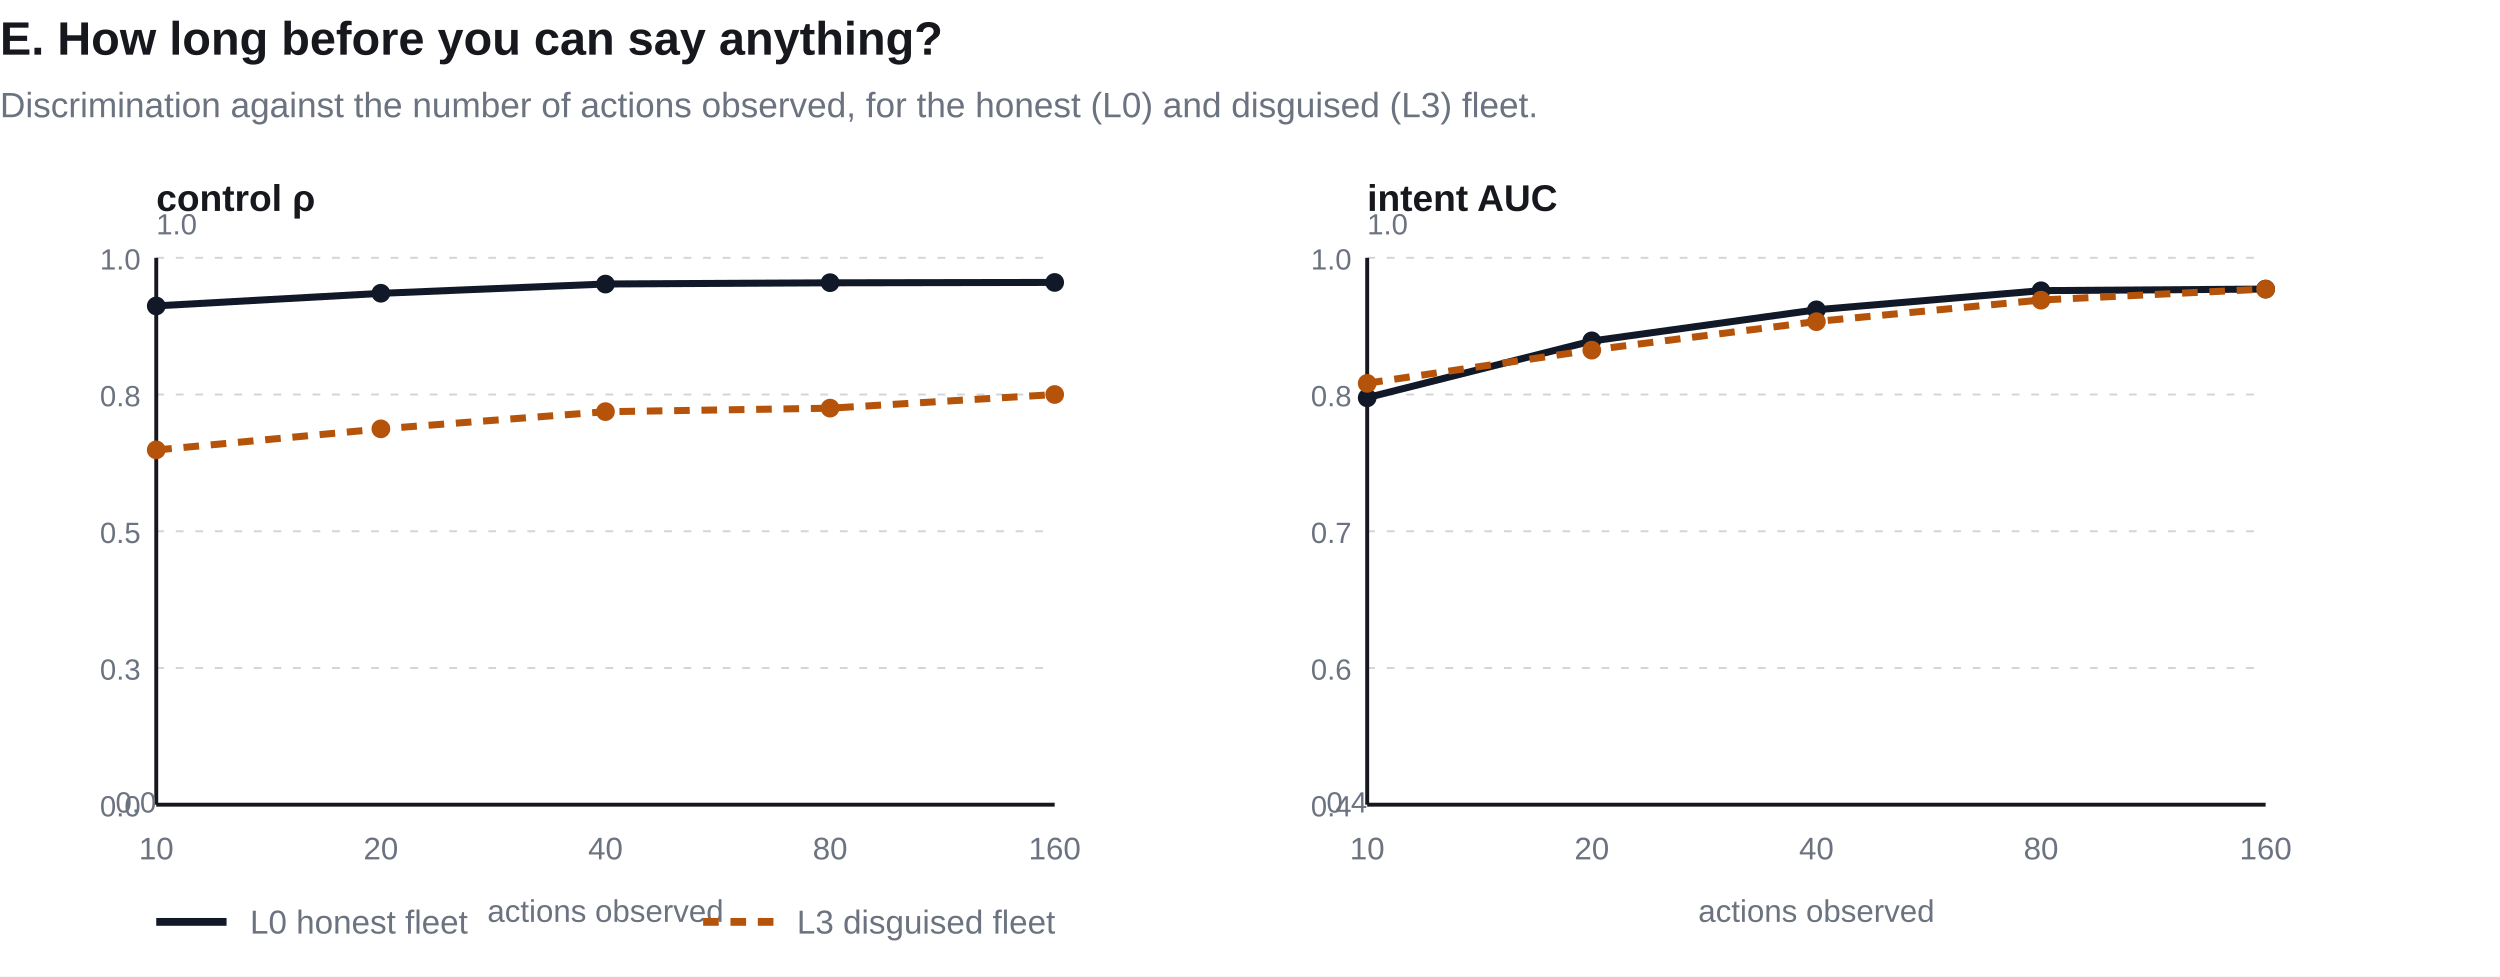
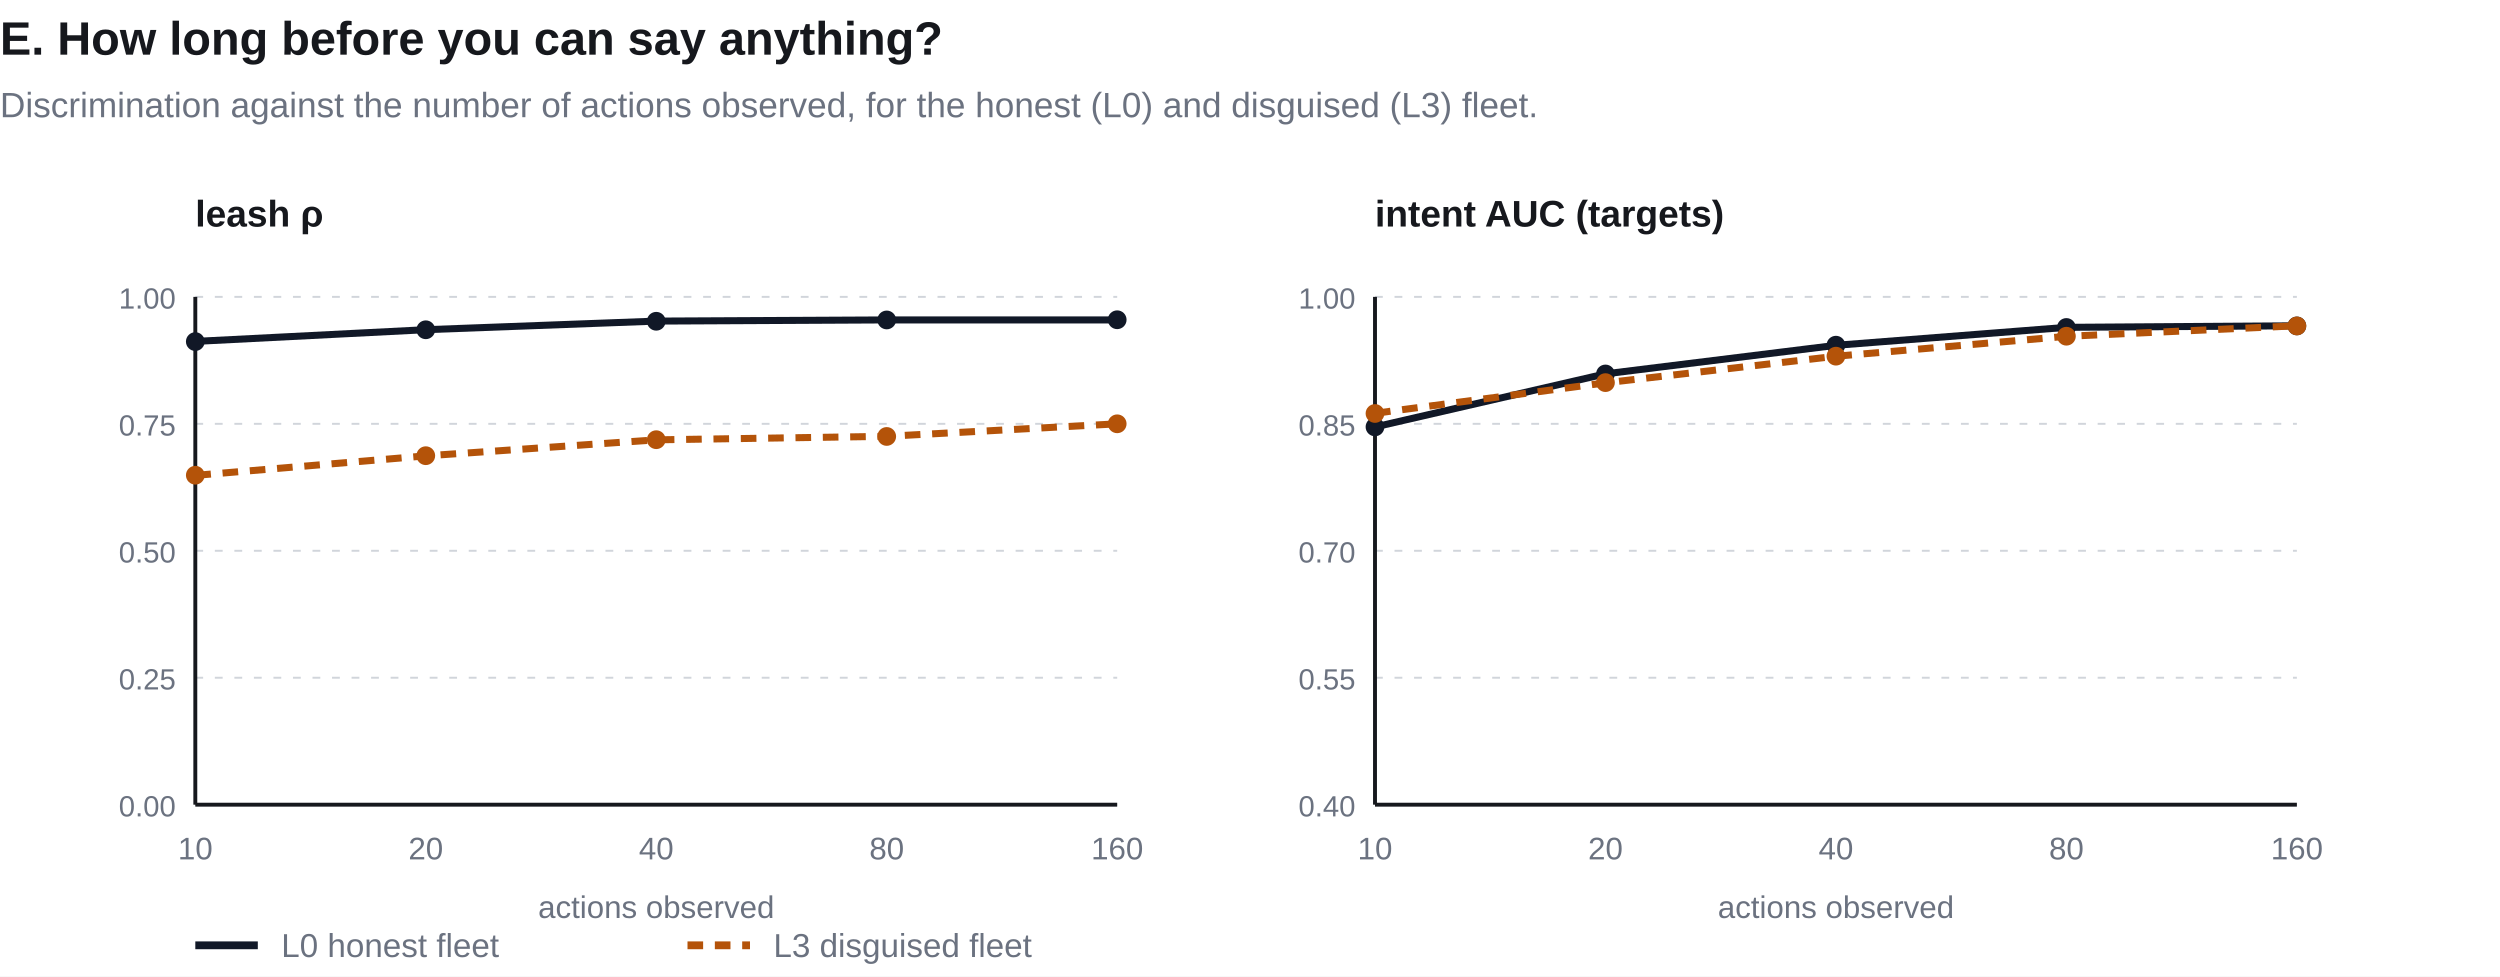
<svg xmlns="http://www.w3.org/2000/svg" width="640" height="250" viewBox="0 0 640 250" font-family="&quot;Helvetica Neue&quot;, Arial, sans-serif">
  <rect width="640" height="250" fill="#ffffff" />
  <text x="0" y="14" font-size="12" fill="#16181d" text-anchor="start" font-weight="bold" font-family="&quot;Helvetica Neue&quot;, Arial, sans-serif">E. How long before you can say anything?</text>
  <text x="0" y="30" font-size="9" fill="#6b7280" text-anchor="start" font-weight="normal" font-family="&quot;Helvetica Neue&quot;, Arial, sans-serif">Discrimination against the number of actions observed, for the honest (L0) and disguised (L3) fleet.</text>
-   <text x="40" y="54" font-size="9.5" fill="#16181d" text-anchor="start" font-weight="bold" font-family="&quot;Helvetica Neue&quot;, Arial, sans-serif">control ρ</text>
-   <line x1="40" y1="206" x2="270" y2="206" stroke="#d1d5db" stroke-width="0.5" stroke-dasharray="2 3" />
-   <text x="36" y="209" font-size="7.5" fill="#6b7280" text-anchor="end" font-weight="normal" font-family="&quot;Helvetica Neue&quot;, Arial, sans-serif">0.0</text>
-   <line x1="40" y1="171" x2="270" y2="171" stroke="#d1d5db" stroke-width="0.5" stroke-dasharray="2 3" />
-   <text x="36" y="174" font-size="7.5" fill="#6b7280" text-anchor="end" font-weight="normal" font-family="&quot;Helvetica Neue&quot;, Arial, sans-serif">0.3</text>
-   <line x1="40" y1="136" x2="270" y2="136" stroke="#d1d5db" stroke-width="0.5" stroke-dasharray="2 3" />
-   <text x="36" y="139" font-size="7.5" fill="#6b7280" text-anchor="end" font-weight="normal" font-family="&quot;Helvetica Neue&quot;, Arial, sans-serif">0.5</text>
-   <line x1="40" y1="101" x2="270" y2="101" stroke="#d1d5db" stroke-width="0.5" stroke-dasharray="2 3" />
-   <text x="36" y="104" font-size="7.5" fill="#6b7280" text-anchor="end" font-weight="normal" font-family="&quot;Helvetica Neue&quot;, Arial, sans-serif">0.8</text>
-   <line x1="40" y1="66" x2="270" y2="66" stroke="#d1d5db" stroke-width="0.5" stroke-dasharray="2 3" />
-   <text x="36" y="69" font-size="7.5" fill="#6b7280" text-anchor="end" font-weight="normal" font-family="&quot;Helvetica Neue&quot;, Arial, sans-serif">1.0</text>
-   <line x1="40" y1="206" x2="270" y2="206" stroke="#16181d" stroke-width="1" />
-   <line x1="40" y1="66" x2="40" y2="206" stroke="#16181d" stroke-width="1" />
-   <text x="40" y="220" font-size="8" fill="#6b7280" text-anchor="middle" font-weight="normal" font-family="&quot;Helvetica Neue&quot;, Arial, sans-serif">10</text>
-   <text x="97.5" y="220" font-size="8" fill="#6b7280" text-anchor="middle" font-weight="normal" font-family="&quot;Helvetica Neue&quot;, Arial, sans-serif">20</text>
-   <text x="155" y="220" font-size="8" fill="#6b7280" text-anchor="middle" font-weight="normal" font-family="&quot;Helvetica Neue&quot;, Arial, sans-serif">40</text>
-   <text x="212.5" y="220" font-size="8" fill="#6b7280" text-anchor="middle" font-weight="normal" font-family="&quot;Helvetica Neue&quot;, Arial, sans-serif">80</text>
-   <text x="270" y="220" font-size="8" fill="#6b7280" text-anchor="middle" font-weight="normal" font-family="&quot;Helvetica Neue&quot;, Arial, sans-serif">160</text>
-   <text x="155" y="236" font-size="8" fill="#6b7280" text-anchor="middle" font-weight="normal" font-family="&quot;Helvetica Neue&quot;, Arial, sans-serif">actions observed</text>
-   <text x="40" y="60" font-size="7.5" fill="#6b7280" text-anchor="start" font-weight="normal" font-family="&quot;Helvetica Neue&quot;, Arial, sans-serif">1.0</text>
-   <text x="40" y="208" font-size="7.5" fill="#6b7280" text-anchor="end" font-weight="normal" font-family="&quot;Helvetica Neue&quot;, Arial, sans-serif">0.0</text>
-   <path d="M40.0,78.3 L97.5,75.1 L155.0,72.7 L212.5,72.4 L270.0,72.3" fill="none" stroke="#111827" stroke-width="1.8" opacity="1" />
-   <circle cx="40" cy="78.325" r="2.4" fill="#111827" stroke="none" stroke-width="1" />
-   <circle cx="97.5" cy="75.07" r="2.4" fill="#111827" stroke="none" stroke-width="1" />
-   <circle cx="155" cy="72.724" r="2.4" fill="#111827" stroke="none" stroke-width="1" />
-   <circle cx="212.5" cy="72.363" r="2.4" fill="#111827" stroke="none" stroke-width="1" />
-   <circle cx="270" cy="72.308" r="2.4" fill="#111827" stroke="none" stroke-width="1" />
-   <path d="M40.0,115.2 L97.5,109.8 L155.0,105.4 L212.5,104.5 L270.0,101.0" fill="none" stroke="#b45309" stroke-width="1.8" stroke-dasharray="4 3" opacity="1" />
-   <circle cx="40" cy="115.167" r="2.4" fill="#b45309" stroke="none" stroke-width="1" />
-   <circle cx="97.5" cy="109.786" r="2.4" fill="#b45309" stroke="none" stroke-width="1" />
-   <circle cx="155" cy="105.374" r="2.4" fill="#b45309" stroke="none" stroke-width="1" />
-   <circle cx="212.5" cy="104.482" r="2.4" fill="#b45309" stroke="none" stroke-width="1" />
-   <circle cx="270" cy="100.994" r="2.4" fill="#b45309" stroke="none" stroke-width="1" />
-   <text x="350" y="54" font-size="9.5" fill="#16181d" text-anchor="start" font-weight="bold" font-family="&quot;Helvetica Neue&quot;, Arial, sans-serif">intent AUC</text>
-   <line x1="350" y1="206" x2="580" y2="206" stroke="#d1d5db" stroke-width="0.5" stroke-dasharray="2 3" />
-   <text x="346" y="209" font-size="7.5" fill="#6b7280" text-anchor="end" font-weight="normal" font-family="&quot;Helvetica Neue&quot;, Arial, sans-serif">0.4</text>
-   <line x1="350" y1="171" x2="580" y2="171" stroke="#d1d5db" stroke-width="0.5" stroke-dasharray="2 3" />
-   <text x="346" y="174" font-size="7.5" fill="#6b7280" text-anchor="end" font-weight="normal" font-family="&quot;Helvetica Neue&quot;, Arial, sans-serif">0.6</text>
-   <line x1="350" y1="136" x2="580" y2="136" stroke="#d1d5db" stroke-width="0.5" stroke-dasharray="2 3" />
-   <text x="346" y="139" font-size="7.5" fill="#6b7280" text-anchor="end" font-weight="normal" font-family="&quot;Helvetica Neue&quot;, Arial, sans-serif">0.7</text>
-   <line x1="350" y1="101" x2="580" y2="101" stroke="#d1d5db" stroke-width="0.5" stroke-dasharray="2 3" />
-   <text x="346" y="104" font-size="7.5" fill="#6b7280" text-anchor="end" font-weight="normal" font-family="&quot;Helvetica Neue&quot;, Arial, sans-serif">0.8</text>
-   <line x1="350" y1="66" x2="580" y2="66" stroke="#d1d5db" stroke-width="0.5" stroke-dasharray="2 3" />
-   <text x="346" y="69" font-size="7.5" fill="#6b7280" text-anchor="end" font-weight="normal" font-family="&quot;Helvetica Neue&quot;, Arial, sans-serif">1.0</text>
-   <line x1="350" y1="206" x2="580" y2="206" stroke="#16181d" stroke-width="1" />
-   <line x1="350" y1="66" x2="350" y2="206" stroke="#16181d" stroke-width="1" />
-   <text x="350" y="220" font-size="8" fill="#6b7280" text-anchor="middle" font-weight="normal" font-family="&quot;Helvetica Neue&quot;, Arial, sans-serif">10</text>
-   <text x="407.5" y="220" font-size="8" fill="#6b7280" text-anchor="middle" font-weight="normal" font-family="&quot;Helvetica Neue&quot;, Arial, sans-serif">20</text>
-   <text x="465" y="220" font-size="8" fill="#6b7280" text-anchor="middle" font-weight="normal" font-family="&quot;Helvetica Neue&quot;, Arial, sans-serif">40</text>
-   <text x="522.5" y="220" font-size="8" fill="#6b7280" text-anchor="middle" font-weight="normal" font-family="&quot;Helvetica Neue&quot;, Arial, sans-serif">80</text>
-   <text x="580" y="220" font-size="8" fill="#6b7280" text-anchor="middle" font-weight="normal" font-family="&quot;Helvetica Neue&quot;, Arial, sans-serif">160</text>
-   <text x="465" y="236" font-size="8" fill="#6b7280" text-anchor="middle" font-weight="normal" font-family="&quot;Helvetica Neue&quot;, Arial, sans-serif">actions observed</text>
-   <text x="350" y="60" font-size="7.5" fill="#6b7280" text-anchor="start" font-weight="normal" font-family="&quot;Helvetica Neue&quot;, Arial, sans-serif">1.0</text>
-   <text x="350" y="208" font-size="7.5" fill="#6b7280" text-anchor="end" font-weight="normal" font-family="&quot;Helvetica Neue&quot;, Arial, sans-serif">0.4</text>
-   <path d="M350.0,101.8 L407.5,87.3 L465.0,79.3 L522.5,74.4 L580.0,74.0" fill="none" stroke="#111827" stroke-width="1.8" opacity="1" />
-   <circle cx="350" cy="101.848" r="2.4" fill="#111827" stroke="none" stroke-width="1" />
-   <circle cx="407.5" cy="87.255" r="2.4" fill="#111827" stroke="none" stroke-width="1" />
-   <circle cx="465" cy="79.317" r="2.4" fill="#111827" stroke="none" stroke-width="1" />
-   <circle cx="522.5" cy="74.437" r="2.4" fill="#111827" stroke="none" stroke-width="1" />
-   <circle cx="580" cy="74.005" r="2.4" fill="#111827" stroke="none" stroke-width="1" />
-   <path d="M350.0,98.1 L407.5,89.6 L465.0,82.3 L522.5,76.8 L580.0,74.0" fill="none" stroke="#b45309" stroke-width="1.8" stroke-dasharray="4 3" opacity="1" />
-   <circle cx="350" cy="98.145" r="2.4" fill="#b45309" stroke="none" stroke-width="1" />
-   <circle cx="407.5" cy="89.639" r="2.4" fill="#b45309" stroke="none" stroke-width="1" />
-   <circle cx="465" cy="82.348" r="2.4" fill="#b45309" stroke="none" stroke-width="1" />
-   <circle cx="522.5" cy="76.847" r="2.4" fill="#b45309" stroke="none" stroke-width="1" />
-   <circle cx="580" cy="74.018" r="2.4" fill="#b45309" stroke="none" stroke-width="1" />
-   <line x1="40" y1="236" x2="58" y2="236" stroke="#111827" stroke-width="2" />
-   <text x="64" y="239" font-size="8.5" fill="#6b7280" text-anchor="start" font-weight="normal" font-family="&quot;Helvetica Neue&quot;, Arial, sans-serif">L0 honest fleet</text>
-   <line x1="180" y1="236" x2="198" y2="236" stroke="#b45309" stroke-width="2" stroke-dasharray="4 3" />
-   <text x="204" y="239" font-size="8.5" fill="#6b7280" text-anchor="start" font-weight="normal" font-family="&quot;Helvetica Neue&quot;, Arial, sans-serif">L3 disguised fleet</text>
+   <text x="50" y="58" font-size="9.5" fill="#16181d" text-anchor="start" font-weight="bold" font-family="&quot;Helvetica Neue&quot;, Arial, sans-serif">leash ρ</text>
+   <line x1="50" y1="206" x2="286" y2="206" stroke="#d1d5db" stroke-width="0.5" stroke-dasharray="2 3" />
+   <text x="45" y="209" font-size="7.5" fill="#6b7280" text-anchor="end" font-weight="normal" font-family="&quot;Helvetica Neue&quot;, Arial, sans-serif">0.00</text>
+   <line x1="50" y1="173.5" x2="286" y2="173.5" stroke="#d1d5db" stroke-width="0.5" stroke-dasharray="2 3" />
+   <text x="45" y="176.5" font-size="7.5" fill="#6b7280" text-anchor="end" font-weight="normal" font-family="&quot;Helvetica Neue&quot;, Arial, sans-serif">0.25</text>
+   <line x1="50" y1="141" x2="286" y2="141" stroke="#d1d5db" stroke-width="0.5" stroke-dasharray="2 3" />
+   <text x="45" y="144" font-size="7.5" fill="#6b7280" text-anchor="end" font-weight="normal" font-family="&quot;Helvetica Neue&quot;, Arial, sans-serif">0.50</text>
+   <line x1="50" y1="108.5" x2="286" y2="108.5" stroke="#d1d5db" stroke-width="0.5" stroke-dasharray="2 3" />
+   <text x="45" y="111.5" font-size="7.5" fill="#6b7280" text-anchor="end" font-weight="normal" font-family="&quot;Helvetica Neue&quot;, Arial, sans-serif">0.75</text>
+   <line x1="50" y1="76" x2="286" y2="76" stroke="#d1d5db" stroke-width="0.5" stroke-dasharray="2 3" />
+   <text x="45" y="79" font-size="7.5" fill="#6b7280" text-anchor="end" font-weight="normal" font-family="&quot;Helvetica Neue&quot;, Arial, sans-serif">1.00</text>
+   <line x1="50" y1="206" x2="286" y2="206" stroke="#16181d" stroke-width="1" />
+   <line x1="50" y1="76" x2="50" y2="206" stroke="#16181d" stroke-width="1" />
+   <text x="50" y="220" font-size="8" fill="#6b7280" text-anchor="middle" font-weight="normal" font-family="&quot;Helvetica Neue&quot;, Arial, sans-serif">10</text>
+   <text x="109" y="220" font-size="8" fill="#6b7280" text-anchor="middle" font-weight="normal" font-family="&quot;Helvetica Neue&quot;, Arial, sans-serif">20</text>
+   <text x="168" y="220" font-size="8" fill="#6b7280" text-anchor="middle" font-weight="normal" font-family="&quot;Helvetica Neue&quot;, Arial, sans-serif">40</text>
+   <text x="227" y="220" font-size="8" fill="#6b7280" text-anchor="middle" font-weight="normal" font-family="&quot;Helvetica Neue&quot;, Arial, sans-serif">80</text>
+   <text x="286" y="220" font-size="8" fill="#6b7280" text-anchor="middle" font-weight="normal" font-family="&quot;Helvetica Neue&quot;, Arial, sans-serif">160</text>
+   <text x="168" y="235" font-size="8" fill="#6b7280" text-anchor="middle" font-weight="normal" font-family="&quot;Helvetica Neue&quot;, Arial, sans-serif">actions observed</text>
+   <path d="M50.0,87.4 L109.0,84.4 L168.0,82.2 L227.0,81.9 L286.0,81.9" fill="none" stroke="#111827" stroke-width="1.8" opacity="1" />
+   <circle cx="50" cy="87.445" r="2.4" fill="#111827" stroke="none" stroke-width="1" />
+   <circle cx="109" cy="84.422" r="2.4" fill="#111827" stroke="none" stroke-width="1" />
+   <circle cx="168" cy="82.244" r="2.4" fill="#111827" stroke="none" stroke-width="1" />
+   <circle cx="227" cy="81.908" r="2.4" fill="#111827" stroke="none" stroke-width="1" />
+   <circle cx="286" cy="81.857" r="2.4" fill="#111827" stroke="none" stroke-width="1" />
+   <path d="M50.0,121.7 L109.0,116.7 L168.0,112.6 L227.0,111.7 L286.0,108.5" fill="none" stroke="#b45309" stroke-width="1.8" stroke-dasharray="4 3" opacity="1" />
+   <circle cx="50" cy="121.655" r="2.4" fill="#b45309" stroke="none" stroke-width="1" />
+   <circle cx="109" cy="116.658" r="2.4" fill="#b45309" stroke="none" stroke-width="1" />
+   <circle cx="168" cy="112.562" r="2.4" fill="#b45309" stroke="none" stroke-width="1" />
+   <circle cx="227" cy="111.733" r="2.4" fill="#b45309" stroke="none" stroke-width="1" />
+   <circle cx="286" cy="108.494" r="2.4" fill="#b45309" stroke="none" stroke-width="1" />
+   <text x="352" y="58" font-size="9.5" fill="#16181d" text-anchor="start" font-weight="bold" font-family="&quot;Helvetica Neue&quot;, Arial, sans-serif">intent AUC (targets)</text>
+   <line x1="352" y1="206" x2="588" y2="206" stroke="#d1d5db" stroke-width="0.5" stroke-dasharray="2 3" />
+   <text x="347" y="209" font-size="7.5" fill="#6b7280" text-anchor="end" font-weight="normal" font-family="&quot;Helvetica Neue&quot;, Arial, sans-serif">0.40</text>
+   <line x1="352" y1="173.5" x2="588" y2="173.5" stroke="#d1d5db" stroke-width="0.5" stroke-dasharray="2 3" />
+   <text x="347" y="176.5" font-size="7.5" fill="#6b7280" text-anchor="end" font-weight="normal" font-family="&quot;Helvetica Neue&quot;, Arial, sans-serif">0.55</text>
+   <line x1="352" y1="141" x2="588" y2="141" stroke="#d1d5db" stroke-width="0.5" stroke-dasharray="2 3" />
+   <text x="347" y="144" font-size="7.5" fill="#6b7280" text-anchor="end" font-weight="normal" font-family="&quot;Helvetica Neue&quot;, Arial, sans-serif">0.70</text>
+   <line x1="352" y1="108.5" x2="588" y2="108.5" stroke="#d1d5db" stroke-width="0.5" stroke-dasharray="2 3" />
+   <text x="347" y="111.5" font-size="7.5" fill="#6b7280" text-anchor="end" font-weight="normal" font-family="&quot;Helvetica Neue&quot;, Arial, sans-serif">0.85</text>
+   <line x1="352" y1="76" x2="588" y2="76" stroke="#d1d5db" stroke-width="0.5" stroke-dasharray="2 3" />
+   <text x="347" y="79" font-size="7.5" fill="#6b7280" text-anchor="end" font-weight="normal" font-family="&quot;Helvetica Neue&quot;, Arial, sans-serif">1.00</text>
+   <line x1="352" y1="206" x2="588" y2="206" stroke="#16181d" stroke-width="1" />
+   <line x1="352" y1="76" x2="352" y2="206" stroke="#16181d" stroke-width="1" />
+   <text x="352" y="220" font-size="8" fill="#6b7280" text-anchor="middle" font-weight="normal" font-family="&quot;Helvetica Neue&quot;, Arial, sans-serif">10</text>
+   <text x="411" y="220" font-size="8" fill="#6b7280" text-anchor="middle" font-weight="normal" font-family="&quot;Helvetica Neue&quot;, Arial, sans-serif">20</text>
+   <text x="470" y="220" font-size="8" fill="#6b7280" text-anchor="middle" font-weight="normal" font-family="&quot;Helvetica Neue&quot;, Arial, sans-serif">40</text>
+   <text x="529" y="220" font-size="8" fill="#6b7280" text-anchor="middle" font-weight="normal" font-family="&quot;Helvetica Neue&quot;, Arial, sans-serif">80</text>
+   <text x="588" y="220" font-size="8" fill="#6b7280" text-anchor="middle" font-weight="normal" font-family="&quot;Helvetica Neue&quot;, Arial, sans-serif">160</text>
+   <text x="470" y="235" font-size="8" fill="#6b7280" text-anchor="middle" font-weight="normal" font-family="&quot;Helvetica Neue&quot;, Arial, sans-serif">actions observed</text>
+   <path d="M352.0,109.3 L411.0,95.7 L470.0,88.4 L529.0,83.8 L588.0,83.4" fill="none" stroke="#111827" stroke-width="1.8" opacity="1" />
+   <circle cx="352" cy="109.287" r="2.4" fill="#111827" stroke="none" stroke-width="1" />
+   <circle cx="411" cy="95.737" r="2.4" fill="#111827" stroke="none" stroke-width="1" />
+   <circle cx="470" cy="88.366" r="2.4" fill="#111827" stroke="none" stroke-width="1" />
+   <circle cx="529" cy="83.834" r="2.4" fill="#111827" stroke="none" stroke-width="1" />
+   <circle cx="588" cy="83.433" r="2.4" fill="#111827" stroke="none" stroke-width="1" />
+   <path d="M352.0,105.8 L411.0,98.0 L470.0,91.2 L529.0,86.1 L588.0,83.4" fill="none" stroke="#b45309" stroke-width="1.8" stroke-dasharray="4 3" opacity="1" />
+   <circle cx="352" cy="105.849" r="2.4" fill="#b45309" stroke="none" stroke-width="1" />
+   <circle cx="411" cy="97.95" r="2.4" fill="#b45309" stroke="none" stroke-width="1" />
+   <circle cx="470" cy="91.18" r="2.4" fill="#b45309" stroke="none" stroke-width="1" />
+   <circle cx="529" cy="86.072" r="2.4" fill="#b45309" stroke="none" stroke-width="1" />
+   <circle cx="588" cy="83.445" r="2.4" fill="#b45309" stroke="none" stroke-width="1" />
+   <line x1="50" y1="242" x2="66" y2="242" stroke="#111827" stroke-width="2" />
+   <text x="72" y="245" font-size="8.5" fill="#6b7280" text-anchor="start" font-weight="normal" font-family="&quot;Helvetica Neue&quot;, Arial, sans-serif">L0 honest fleet</text>
+   <line x1="176" y1="242" x2="192" y2="242" stroke="#b45309" stroke-width="2" stroke-dasharray="4 3" />
+   <text x="198" y="245" font-size="8.5" fill="#6b7280" text-anchor="start" font-weight="normal" font-family="&quot;Helvetica Neue&quot;, Arial, sans-serif">L3 disguised fleet</text>
</svg>
